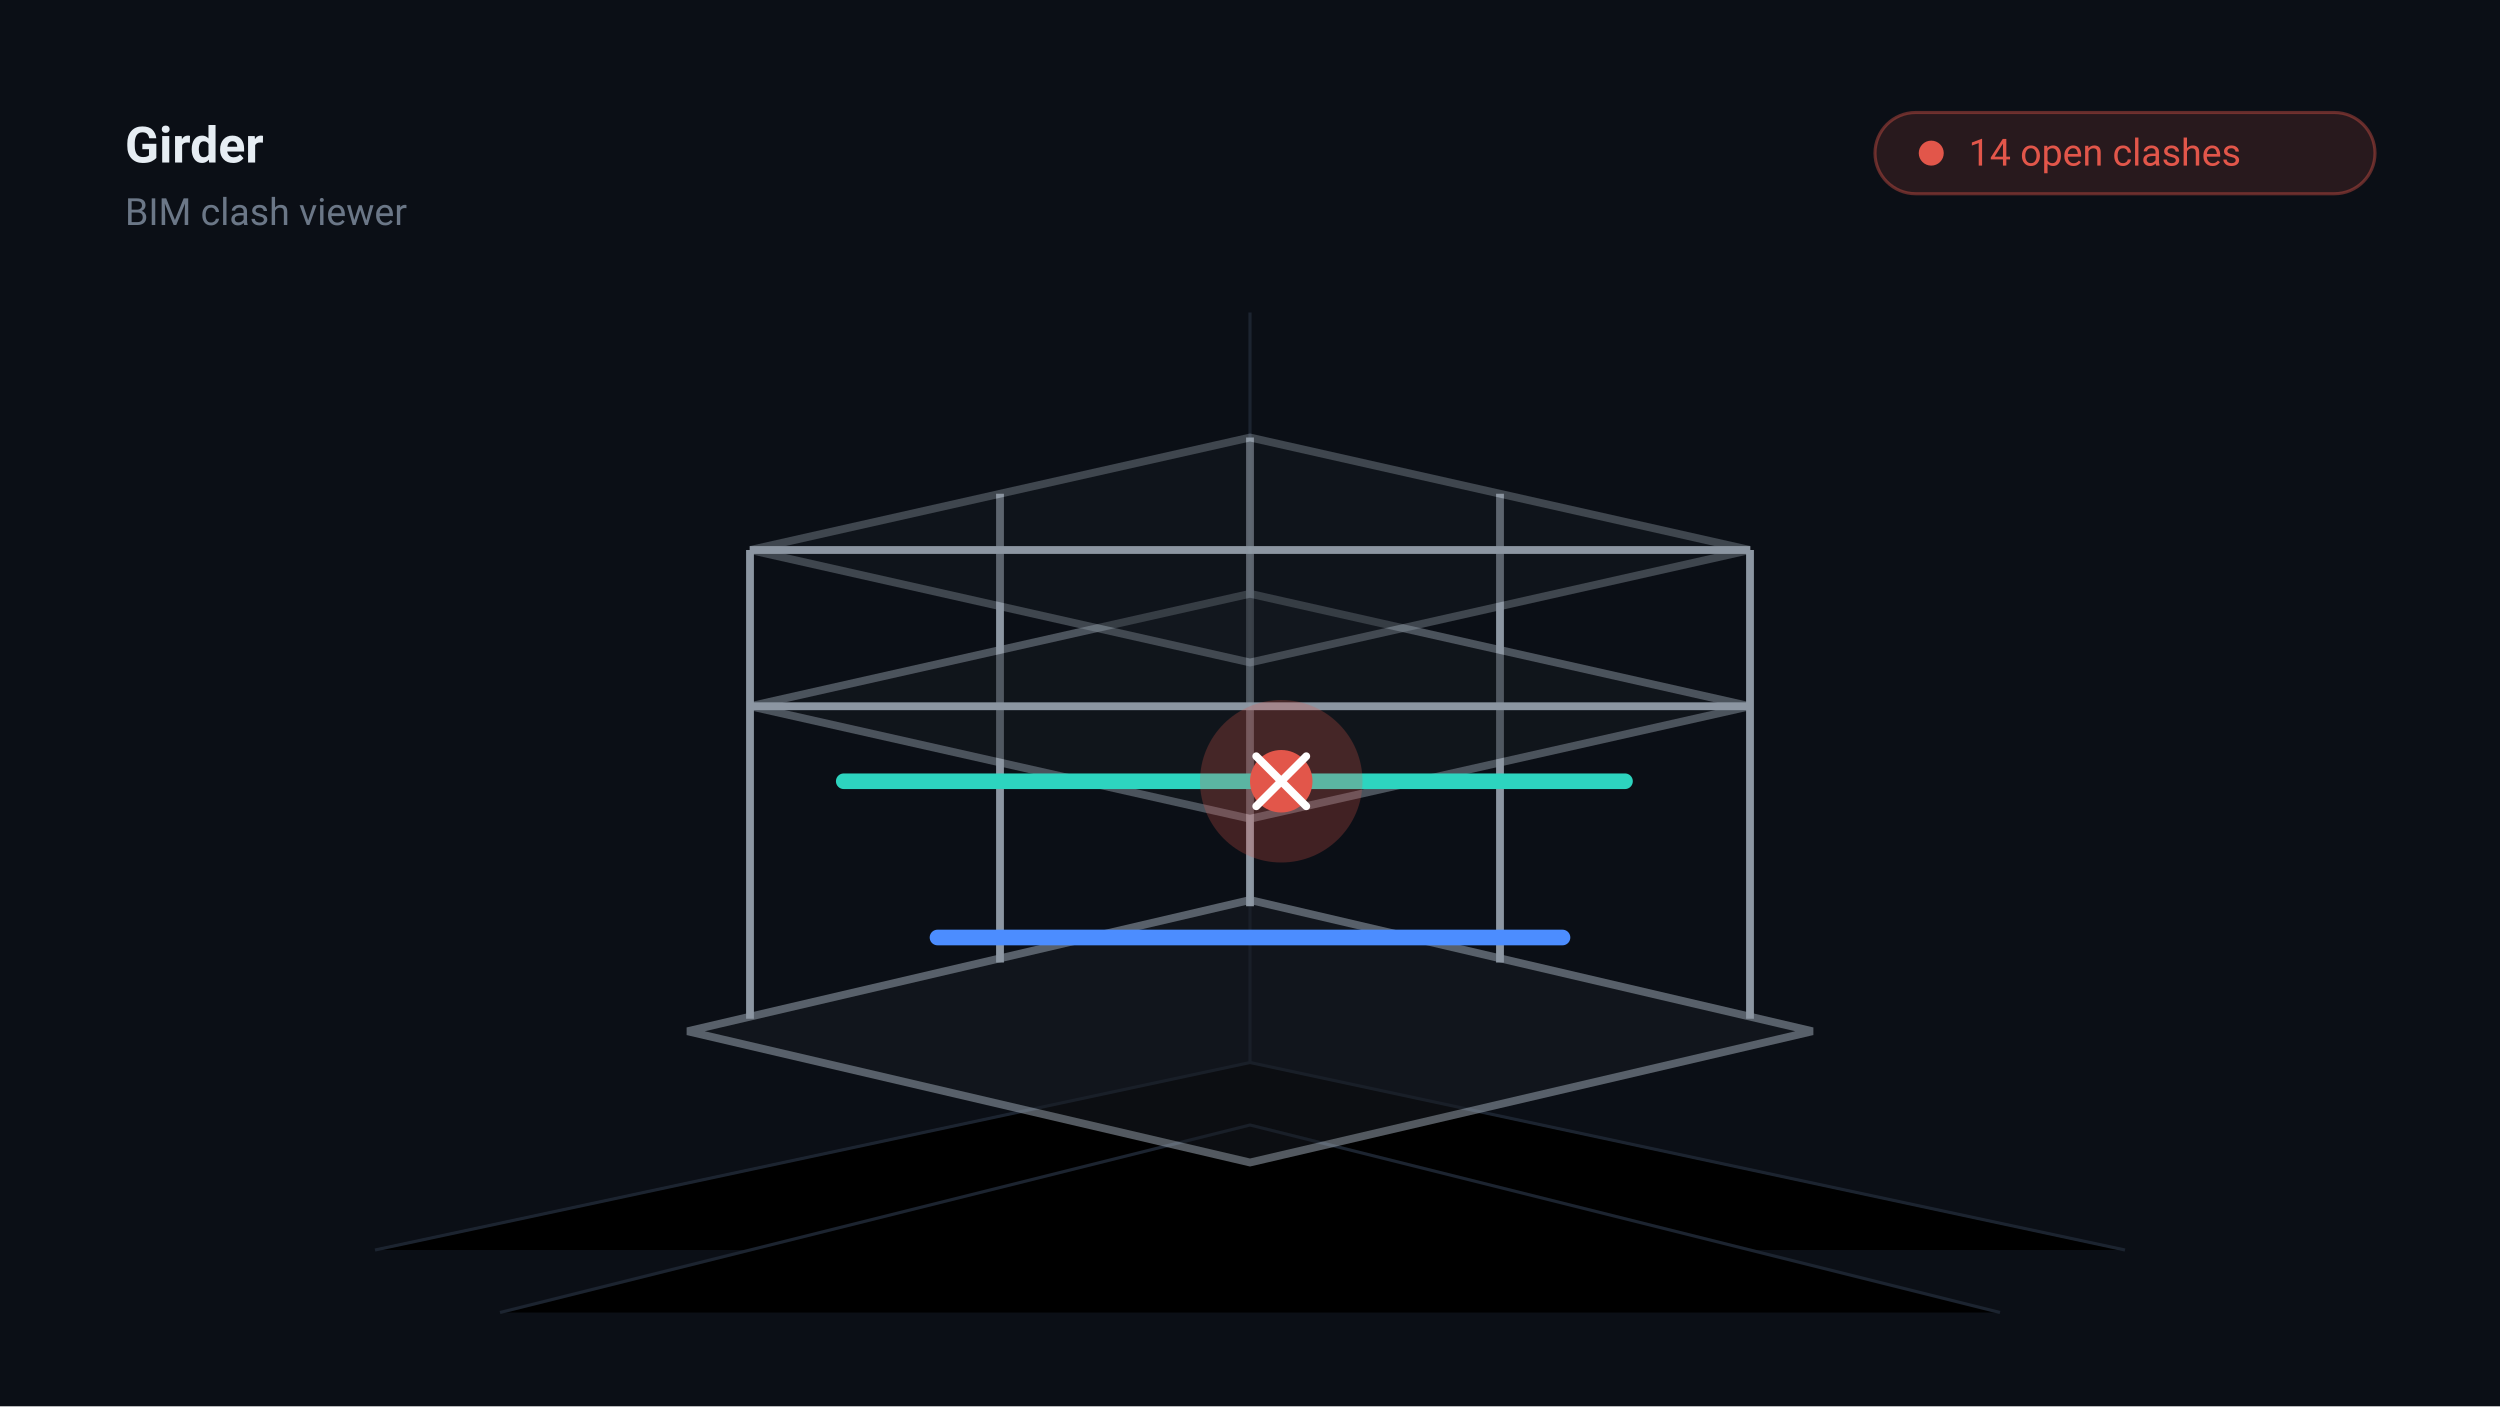
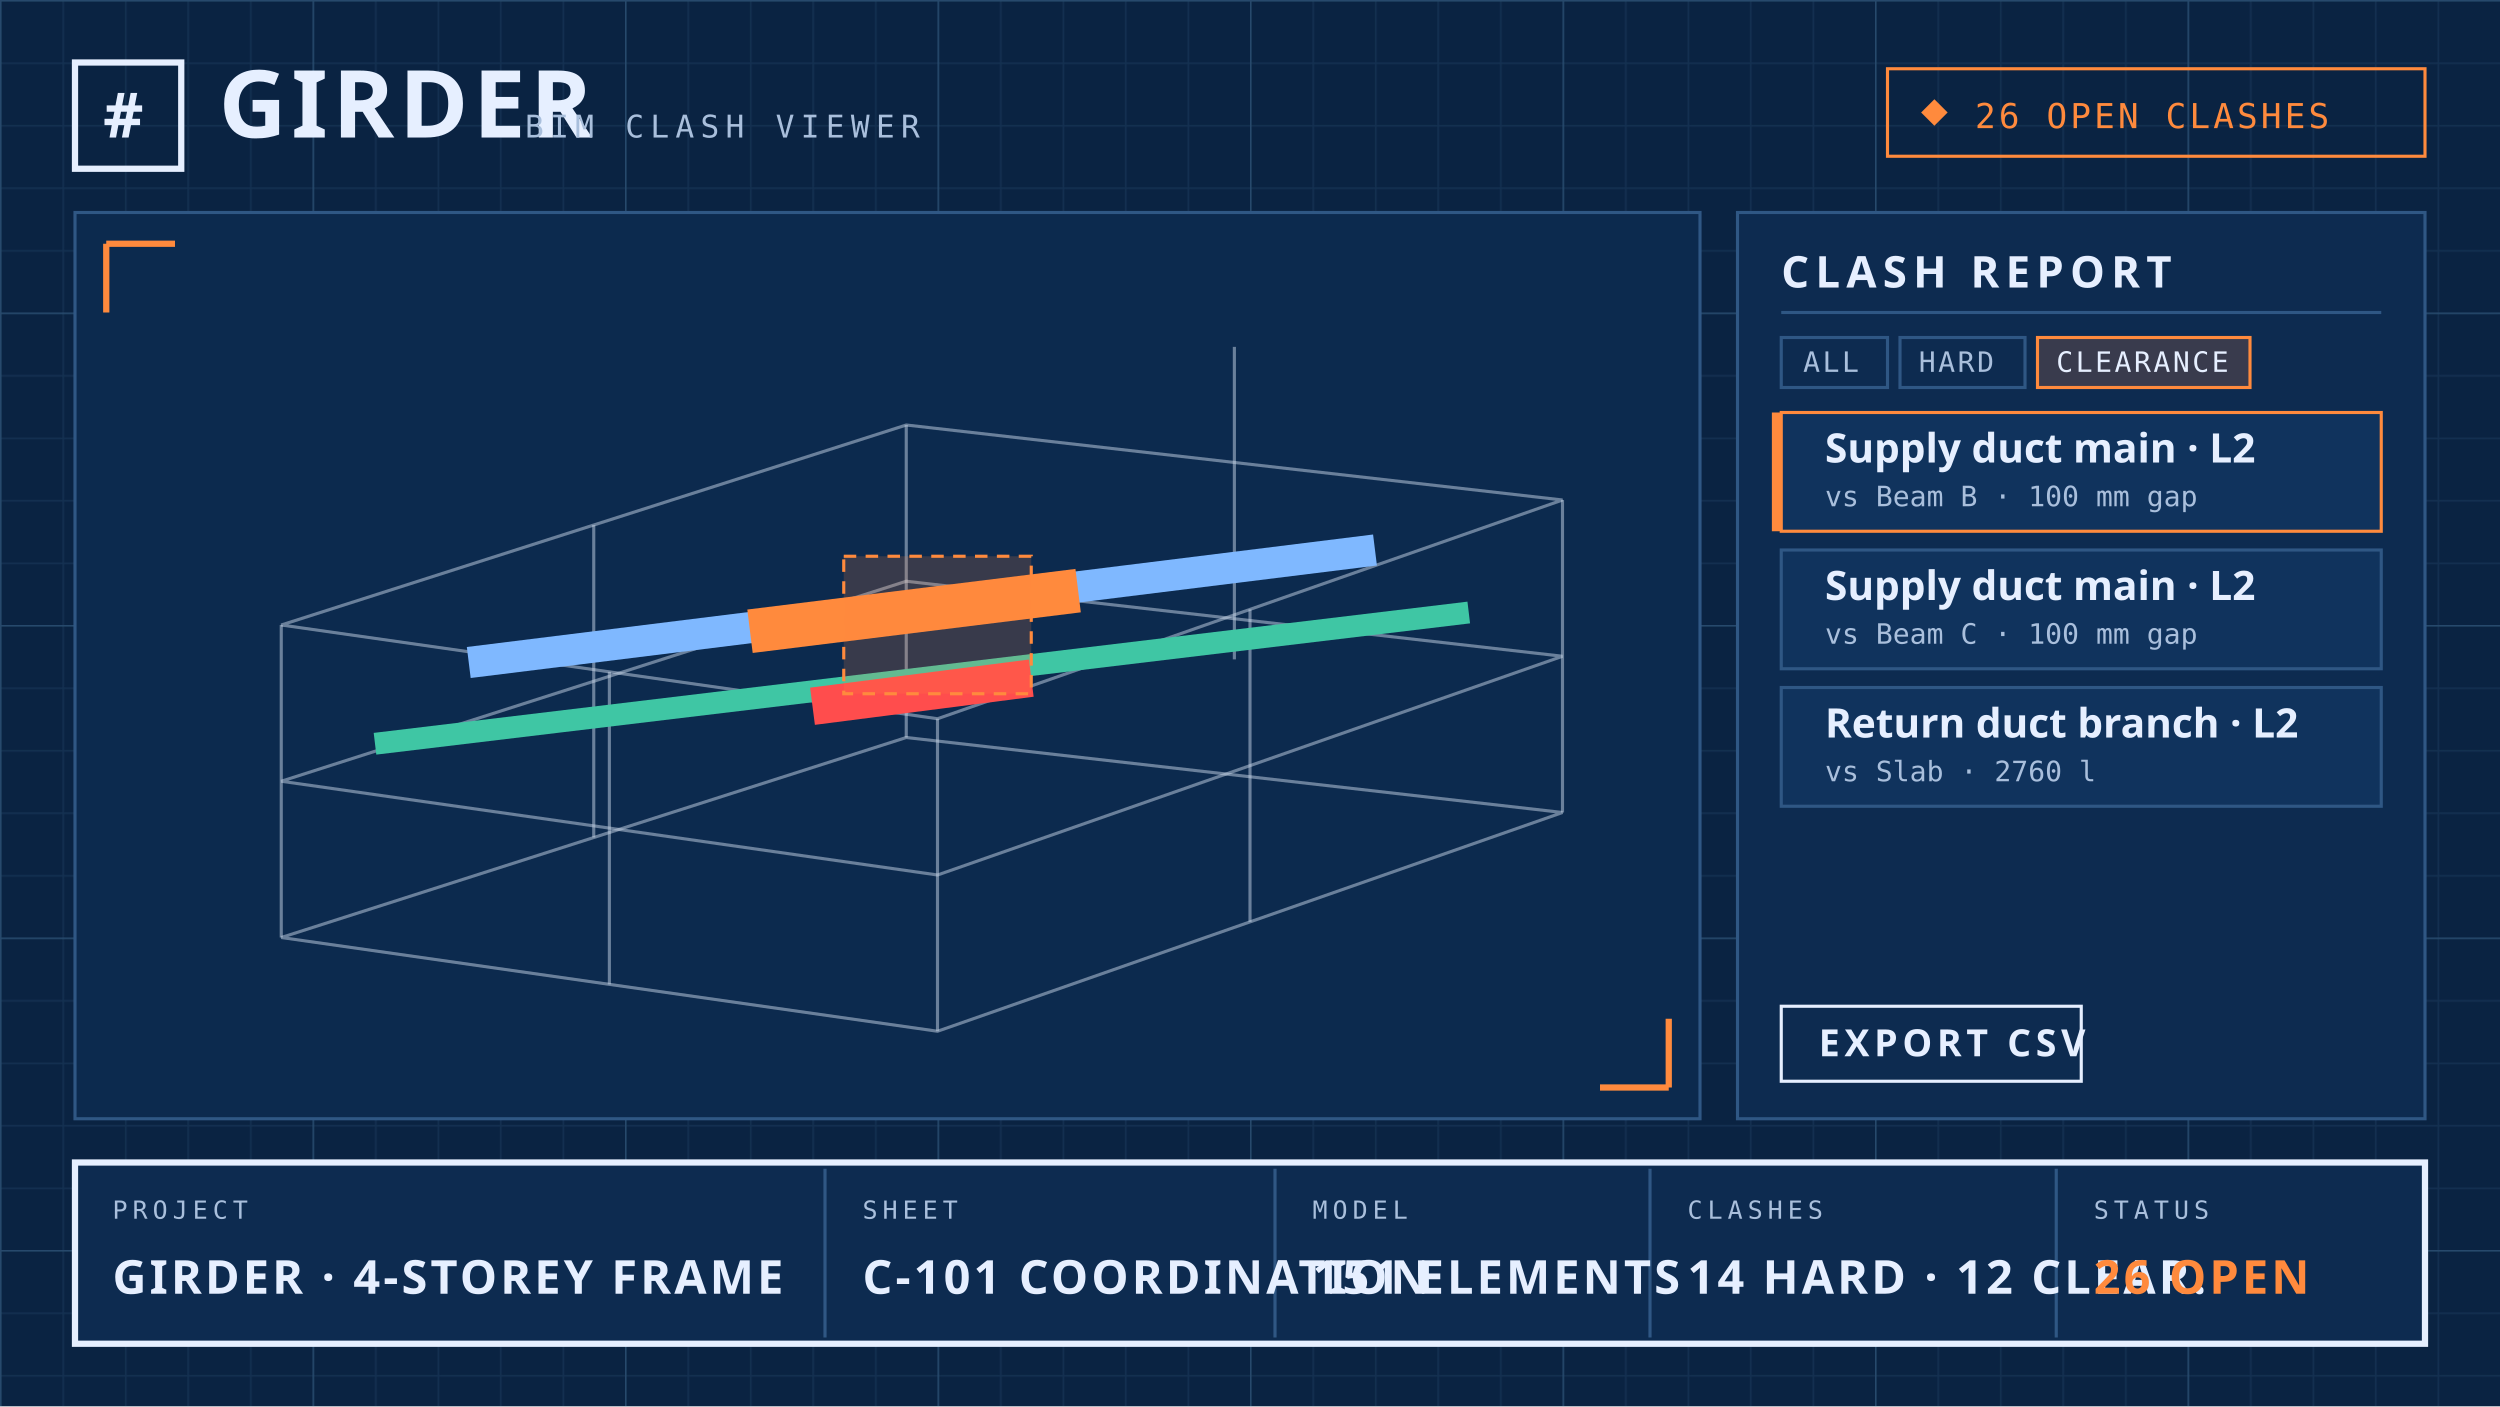
- <svg xmlns="http://www.w3.org/2000/svg" width="800" height="450" viewBox="0 0 800 450" font-family="-apple-system, BlinkMacSystemFont, 'Segoe UI', Roboto, sans-serif">
-   <rect width="800" height="450" fill="#0b0f16" />
-   <g stroke="#1c2430" stroke-width="1">
-     <path d="M120 400 L400 340 L680 400" />
-     <path d="M160 420 L400 360 L640 420" />
-     <path d="M400 340 L400 100" />
+ <svg xmlns="http://www.w3.org/2000/svg" width="800" height="450" viewBox="0 0 800 450" font-family="'IBM Plex Mono', Menlo, monospace">
+   <defs>
+     <pattern id="minor" width="20" height="20" patternUnits="userSpaceOnUse">
+       <path d="M20 0H0V20" fill="none" stroke="#8fd3ff" stroke-opacity="0.08" />
+     </pattern>
+     <pattern id="major" width="100" height="100" patternUnits="userSpaceOnUse">
+       <rect width="100" height="100" fill="url(#minor)" />
+       <path d="M100 0H0V100" fill="none" stroke="#8fd3ff" stroke-opacity="0.16" />
+     </pattern>
+   </defs>
+   <rect width="800" height="450" fill="#0a2342" />
+   <rect width="800" height="450" fill="url(#major)" />
+   <rect x="24" y="20" width="34" height="34" fill="none" stroke="#e6efff" stroke-width="2" />
+   <text x="33" y="44" fill="#e6efff" font-size="20" font-weight="700" font-family="'Barlow Condensed', 'Arial Narrow', sans-serif">#</text>
+   <text x="70" y="44" fill="#e6efff" font-size="30" font-weight="800" letter-spacing="1.5" font-family="'Barlow Condensed', 'Arial Narrow', sans-serif">GIRDER</text>
+   <text x="168" y="44" fill="#a9bfdc" font-size="10" letter-spacing="2">BIM CLASH VIEWER</text>
+   <rect x="604" y="22" width="172" height="28" fill="none" stroke="#ff8a3d" />
+   <rect x="616" y="33" width="6" height="6" fill="#ff8a3d" transform="rotate(45 619 36)" />
+   <text x="632" y="41" fill="#ff8a3d" font-size="11" letter-spacing="1">26 OPEN CLASHES</text>
+   <rect x="24" y="68" width="520" height="290" fill="#0c2a4e" stroke="#2f5784" />
+   <path d="M34 78 h22 M34 78 v22" stroke="#ff8a3d" stroke-width="2" />
+   <path d="M534 348 h-22 M534 348 v-22" stroke="#ff8a3d" stroke-width="2" />
+   <g stroke="#c9d6e8" stroke-opacity="0.5" fill="none">
+     <path d="M90 300 L300 330 L500 260 L290 236 Z" />
+     <path d="M90 250 L300 280 L500 210 L290 186 Z" />
+     <path d="M90 200 L300 230 L500 160 L290 136 Z" />
+     <path d="M90 300 V200 M300 330 V230 M500 260 V160 M290 236 V136" />
+     <path d="M195 315 V215 M400 295 V195 M190 268 V168 M395 211 V111" />
  </g>
-   <g stroke="#9aa5b1" stroke-width="2.5" fill="none" opacity="0.9">
-     <path d="M220 330 L400 288 L580 330 L400 372 Z" fill="#161b22" opacity="0.6" />
-     <line x1="240" y1="326" x2="240" y2="176" />
-     <line x1="400" y1="290" x2="400" y2="140" />
-     <line x1="560" y1="326" x2="560" y2="176" />
-     <line x1="320" y1="308" x2="320" y2="158" />
-     <line x1="480" y1="308" x2="480" y2="158" />
-     <path d="M240 226 L400 190 L560 226 L400 262 Z" fill="#161b22" opacity="0.5" />
-     <path d="M240 176 L400 140 L560 176 L400 212 Z" fill="#161b22" opacity="0.4" />
-     <path d="M240 226 L560 226 M240 176 L560 176" />
+   <path d="M120 238 L470 196" stroke="#3fc6a4" stroke-width="7" />
+   <path d="M150 212 L440 176" stroke="#7fb8ff" stroke-width="10" />
+   <path d="M260 226 L330 217" stroke="#ff4d4d" stroke-width="12" />
+   <path d="M240 202 L345 189" stroke="#ff8a3d" stroke-width="14" />
+   <rect x="270" y="178" width="60" height="44" fill="#ff8a3d" fill-opacity="0.18" stroke="#ff8a3d" stroke-dasharray="4 3" />
+   <rect x="556" y="68" width="220" height="290" fill="#0d2b50" stroke="#2f5784" />
+   <text x="570" y="92" fill="#e6efff" font-size="14" font-weight="700" letter-spacing="2" font-family="'Barlow Condensed', 'Arial Narrow', sans-serif">CLASH REPORT</text>
+   <line x1="570" y1="100" x2="762" y2="100" stroke="#2f5784" />
+   <g font-size="9" letter-spacing="0.8">
+     <rect x="570" y="108" width="34" height="16" fill="none" stroke="#2f5784" />
+     <text x="577" y="119" fill="#a9bfdc">ALL</text>
+     <rect x="608" y="108" width="40" height="16" fill="none" stroke="#2f5784" />
+     <text x="614" y="119" fill="#a9bfdc">HARD</text>
+     <rect x="652" y="108" width="68" height="16" fill="#ff8a3d" fill-opacity="0.18" stroke="#ff8a3d" />
+     <text x="658" y="119" fill="#e6efff">CLEARANCE</text>
  </g>
-   <g stroke-width="5" fill="none" stroke-linecap="round">
-     <path d="M270 250 L520 250" stroke="#2dd4bf" />
-     <path d="M300 300 L500 300" stroke="#4c8dff" />
+   <g font-size="11">
+     <rect x="570" y="132" width="192" height="38" fill="#10335d" stroke="#ff8a3d" />
+     <rect x="567" y="132" width="3" height="38" fill="#ff8a3d" />
+     <text x="584" y="148" fill="#e6efff" font-weight="700" font-family="'Barlow Condensed', sans-serif" font-size="13">Supply duct main · L2</text>
+     <text x="584" y="162" fill="#a9bfdc" font-size="9">vs Beam B · 100 mm gap</text>
+     <rect x="570" y="176" width="192" height="38" fill="#10335d" stroke="#2f5784" />
+     <text x="584" y="192" fill="#e6efff" font-weight="700" font-family="'Barlow Condensed', sans-serif" font-size="13">Supply duct main · L2</text>
+     <text x="584" y="206" fill="#a9bfdc" font-size="9">vs Beam C · 100 mm gap</text>
+     <rect x="570" y="220" width="192" height="38" fill="#10335d" stroke="#2f5784" />
+     <text x="584" y="236" fill="#e6efff" font-weight="700" font-family="'Barlow Condensed', sans-serif" font-size="13">Return duct branch · L2</text>
+     <text x="584" y="250" fill="#a9bfdc" font-size="9">vs Slab · 2760 l</text>
  </g>
-   <circle cx="410" cy="250" r="26" fill="#e2564a" opacity="0.25" />
-   <circle cx="410" cy="250" r="10" fill="#e2564a" />
-   <path d="M402 242 l16 16 M418 242 l-16 16" stroke="#fff" stroke-width="2.5" stroke-linecap="round" />
-   <text x="40" y="52" fill="#e6edf3" font-size="16" font-weight="700">Girder</text>
-   <text x="40" y="72" fill="#6b7787" font-size="12">BIM clash viewer</text>
-   <g font-size="12">
-     <rect x="600" y="36" width="160" height="26" rx="13" fill="rgba(226,86,74,0.14)" stroke="rgba(226,86,74,0.4)" />
-     <circle cx="618" cy="49" r="4" fill="#e2564a" />
-     <text x="630" y="53" fill="#e2564a">14 open clashes</text>
+   <rect x="570" y="322" width="96" height="24" fill="none" stroke="#e6efff" />
+   <text x="582" y="338" fill="#e6efff" font-size="12" font-weight="700" letter-spacing="1.5" font-family="'Barlow Condensed', sans-serif">EXPORT CSV</text>
+   <rect x="24" y="372" width="752" height="58" fill="#0d2b50" stroke="#e6efff" stroke-width="2" />
+   <g font-size="8" letter-spacing="1.6" fill="#a9bfdc">
+     <text x="36" y="390">PROJECT</text>
+     <text x="276" y="390">SHEET</text>
+     <text x="420" y="390">MODEL</text>
+     <text x="540" y="390">CLASHES</text>
+     <text x="670" y="390">STATUS</text>
+   </g>
+   <g stroke="#2f5784">
+     <line x1="264" y1="374" x2="264" y2="428" />
+     <line x1="408" y1="374" x2="408" y2="428" />
+     <line x1="528" y1="374" x2="528" y2="428" />
+     <line x1="658" y1="374" x2="658" y2="428" />
+   </g>
+   <g font-size="15" font-weight="700" letter-spacing="1" font-family="'Barlow Condensed', 'Arial Narrow', sans-serif" fill="#e6efff">
+     <text x="36" y="414">GIRDER · 4-STOREY FRAME</text>
+     <text x="276" y="414">C-101 COORDINATION</text>
+     <text x="420" y="414">151 ELEMENTS</text>
+     <text x="540" y="414">14 HARD · 12 CLEAR.</text>
+     <text x="670" y="414" fill="#ff8a3d">26 OPEN</text>
  </g>
</svg>
